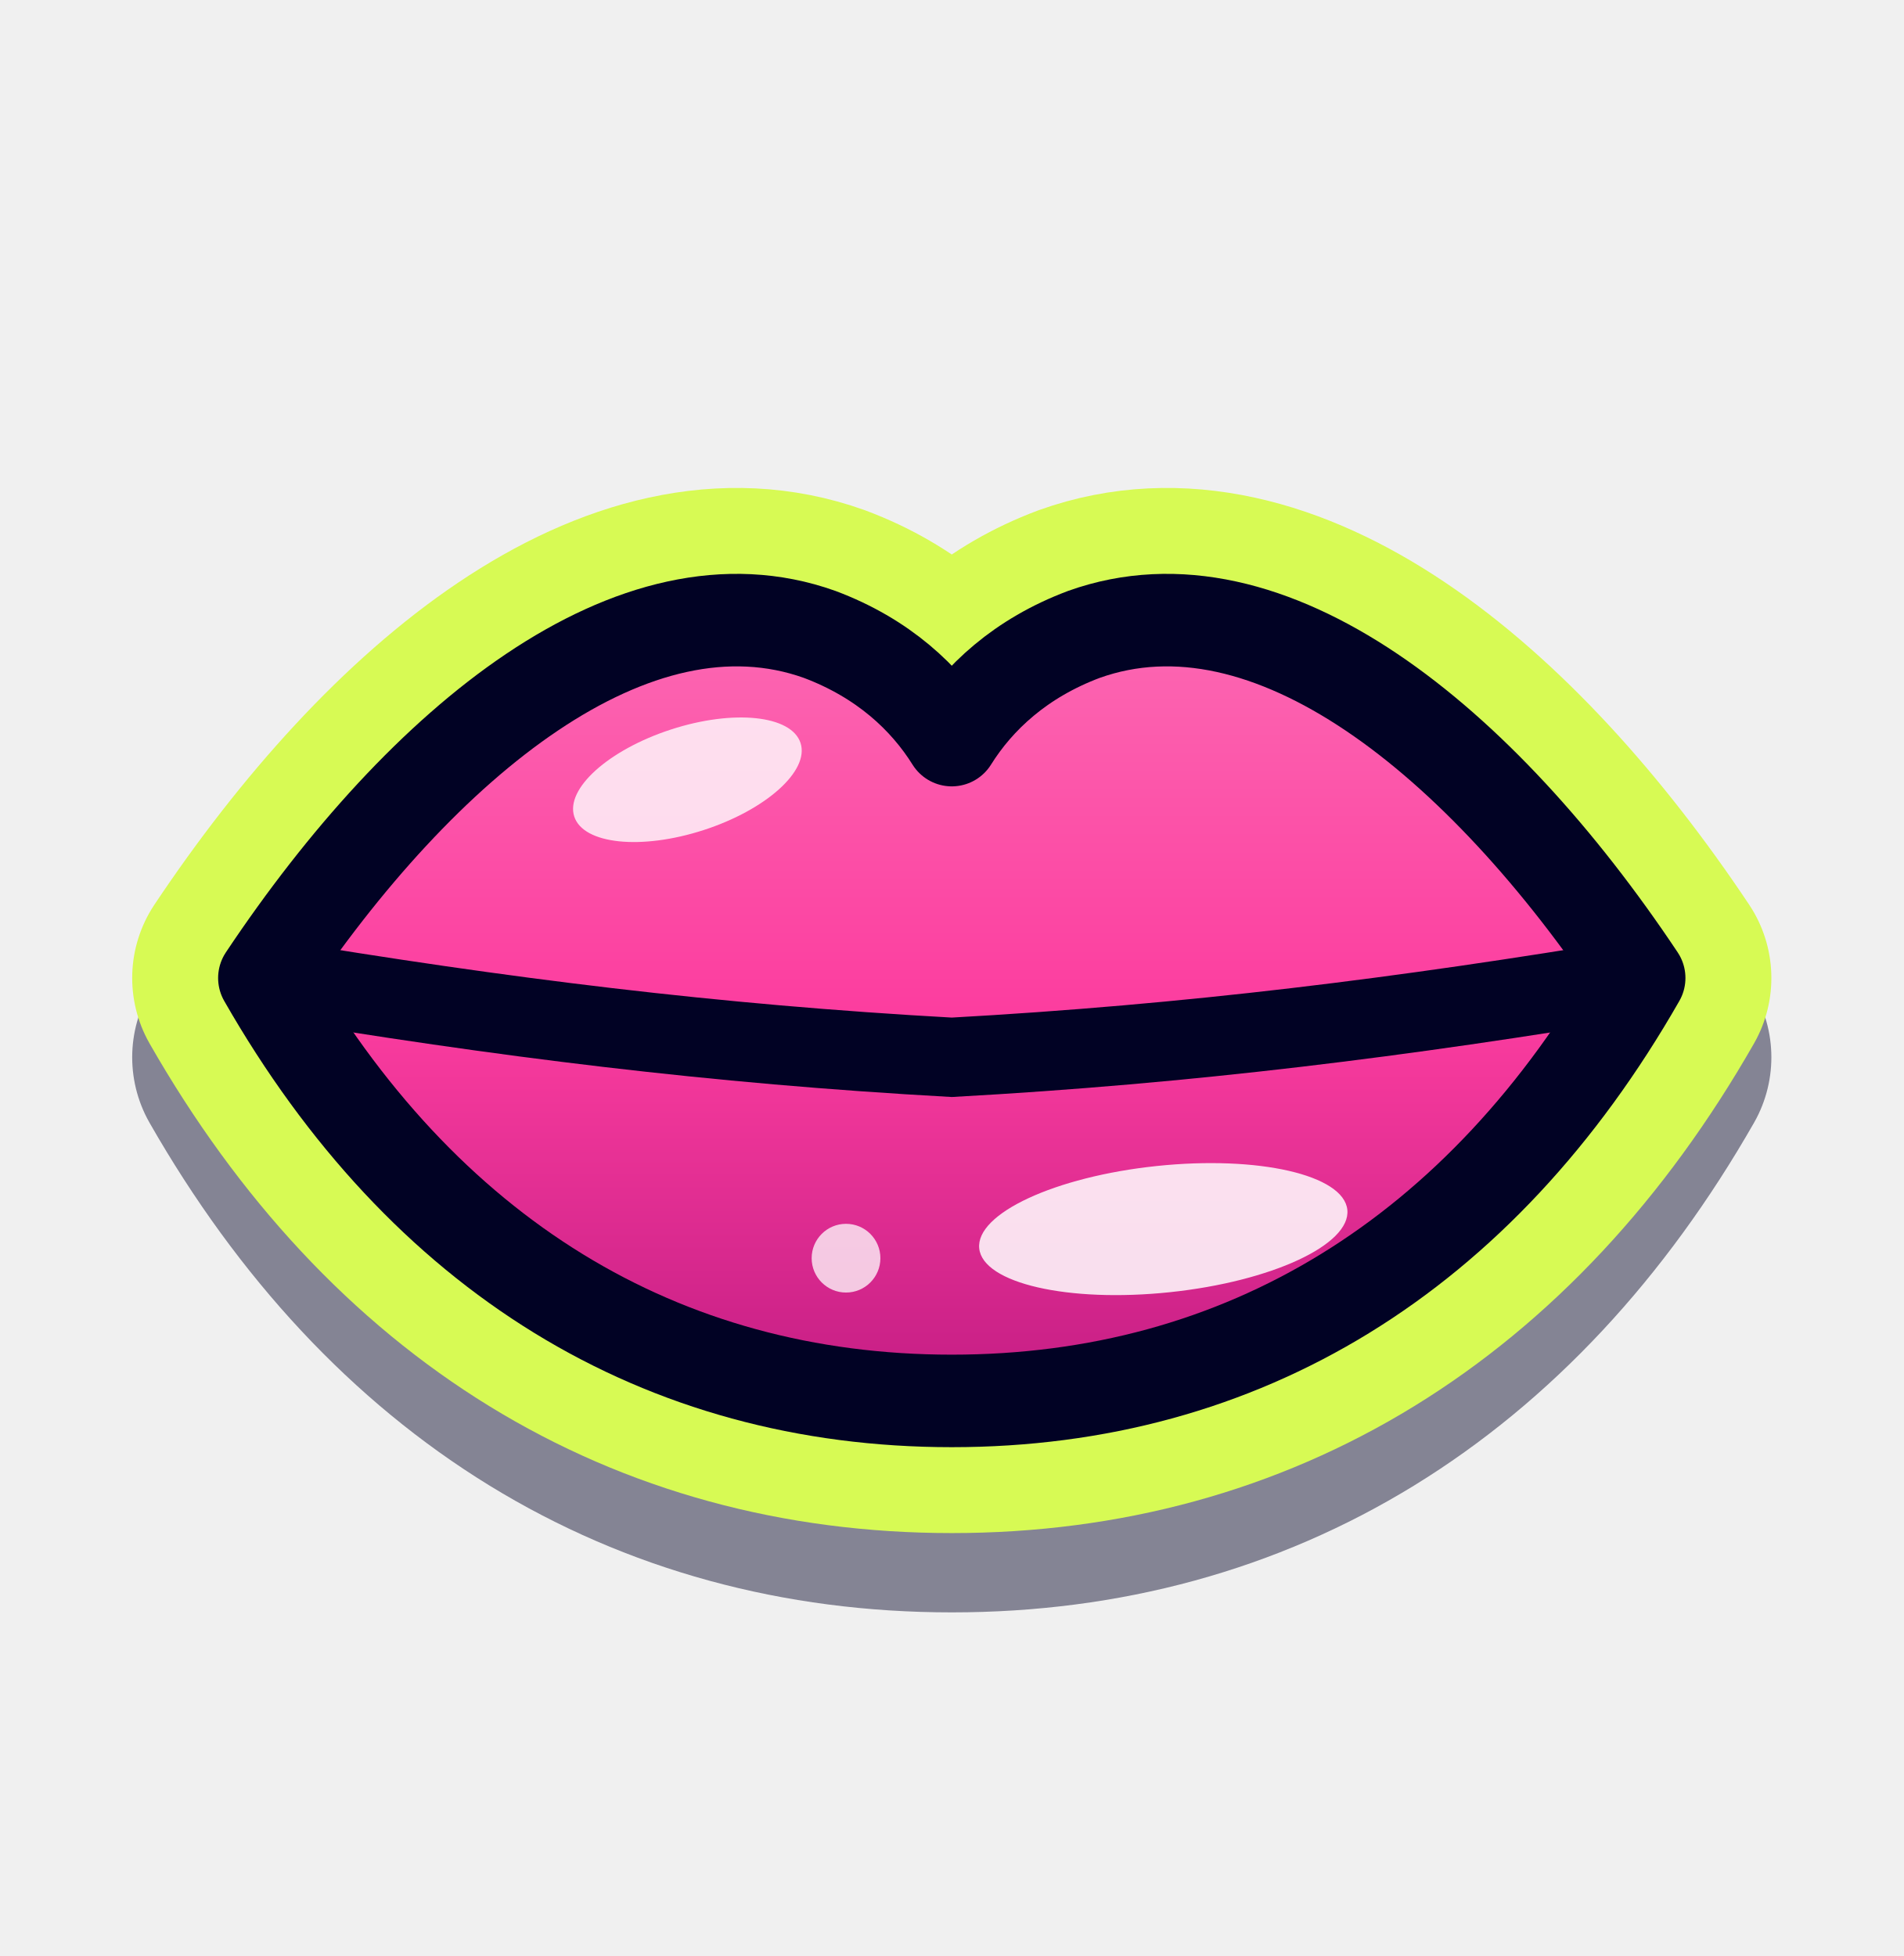
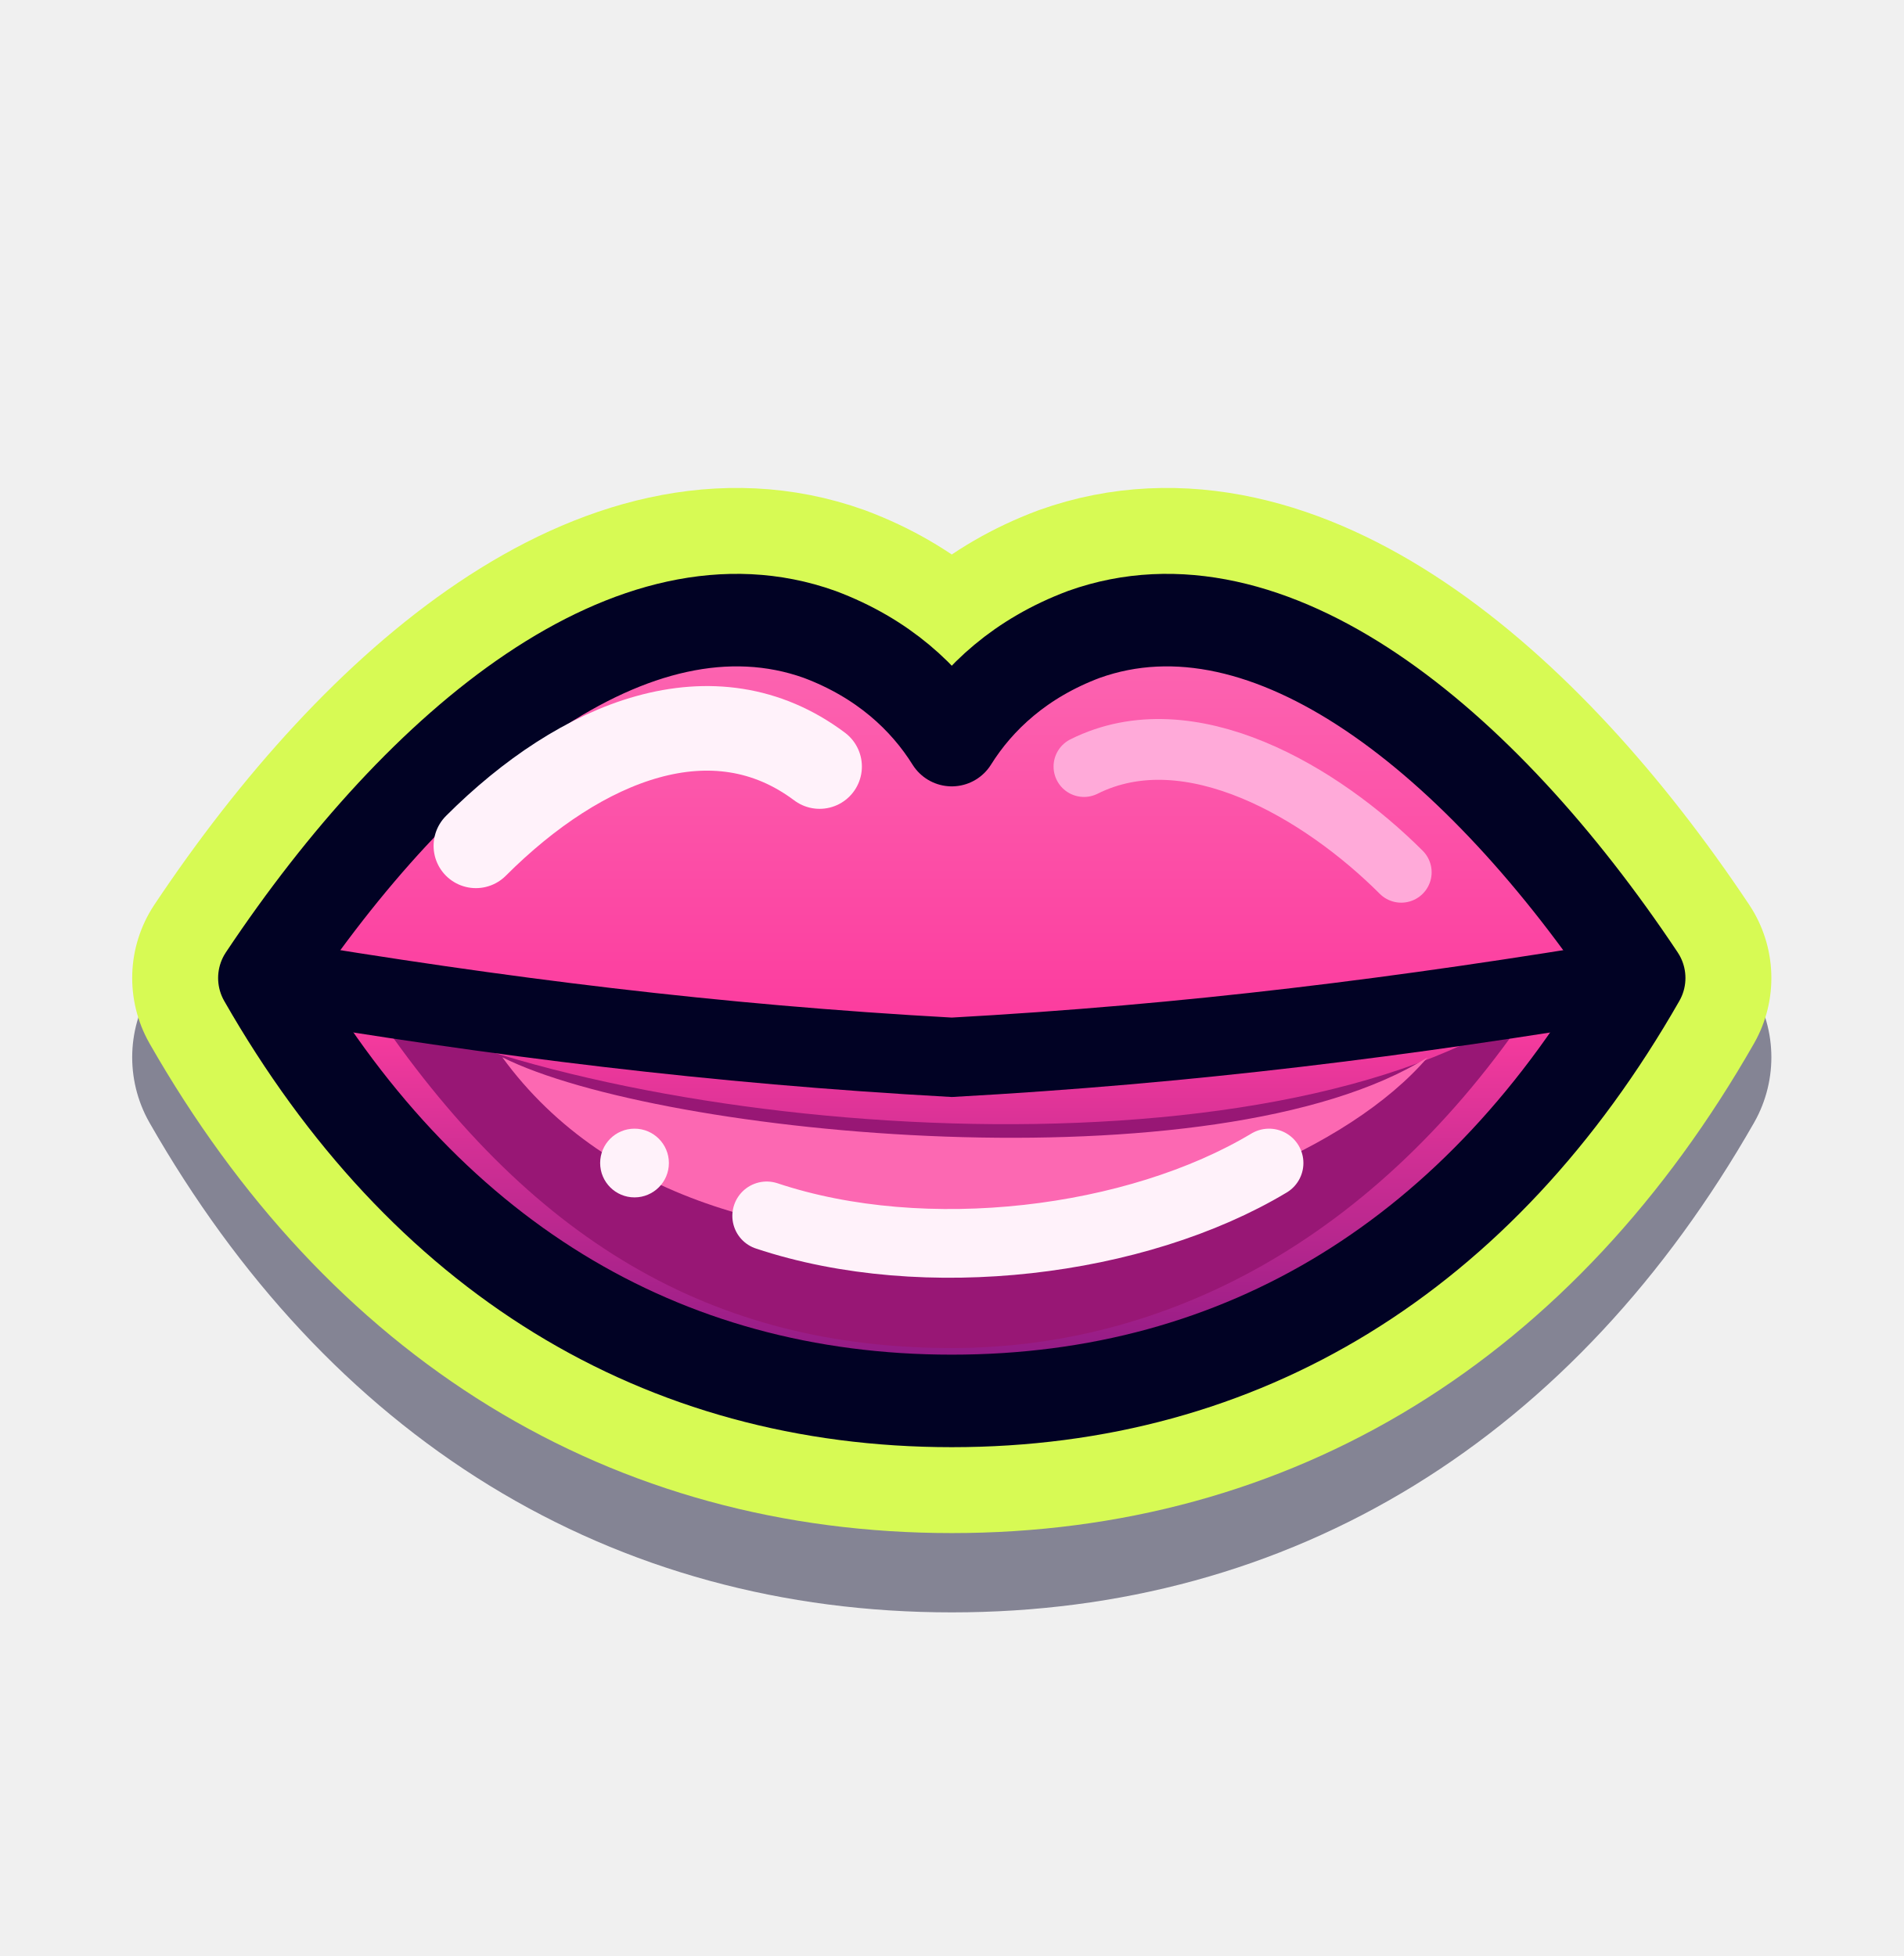
<svg xmlns="http://www.w3.org/2000/svg" xmlns:xlink="http://www.w3.org/1999/xlink" viewBox="-4 -4 72 74">
  <defs>
    <linearGradient id="lips-fill" x1="0" y1="0" x2="0" y2="1">
      <stop offset="0" stop-color="#fc68b2" />
      <stop offset="0.5" stop-color="#fc3d9f" />
-       <stop offset="1" stop-color="#c41d84" />
+       <stop offset="1" stop-color="#861782" />
    </linearGradient>
    <path id="lips-shape" d="M6 33C12 24 20 17.5 27 20C29.4 20.9 31 22.4 32 24C33 22.4 34.6 20.9 37 20C44 17.5 52 24 58 33C52 43.5 43 49 32 49C21 49 12 43.5 6 33Z" />
+     <clipPath id="lips-relief">
+       <use href="#lips-shape" />
+     </clipPath>
  </defs>
  <use xlink:href="#lips-shape" href="#lips-shape" transform="translate(0 3)" fill="none" stroke="#010224" stroke-opacity="0.45" stroke-width="10" stroke-linejoin="round" />
  <use xlink:href="#lips-shape" href="#lips-shape" fill="none" stroke="#d7fa54" stroke-width="10" stroke-linejoin="round" />
  <use xlink:href="#lips-shape" href="#lips-shape" fill="url(#lips-fill)" stroke="#010224" stroke-width="3.5" stroke-linejoin="round" />
+   <g clip-path="url(#lips-relief)">
+     <path d="M10 34C20 39 44 41 54 34C48 43 40 47 32 47C23 47 16 43 10 34Z" fill="#981775" />
+     <path d="M15 36C21 39 42 41 50 36C44 43 23 47 15 36Z" fill="#fc68b2" />
+     <path d="M14 28C18 24 23 22 27 25" fill="none" stroke="#fff2fa" stroke-width="3.2" stroke-linecap="round" />
+     <path d="M37 25C41 23 46 26 49 29" fill="none" stroke="#ffaad9" stroke-width="2.3" stroke-linecap="round" />
+     <path d="M25 42C31 44 39 43 44 40" fill="none" stroke="#fff2fa" stroke-width="2.6" stroke-linecap="round" />
+     <circle cx="20" cy="40" r="1.3" fill="#fff2fa" />
+   </g>
  <path d="M6 33C15 34.5 23 35.5 32 36C41 35.5 49 34.5 58 33" fill="none" stroke="#010224" stroke-width="3" stroke-linecap="round" />
-   <ellipse cx="22" cy="25.5" rx="4.5" ry="2" transform="rotate(-18 22 25.5)" fill="#fff" fill-opacity="0.8" />
-   <ellipse cx="40" cy="42.5" rx="7" ry="2.4" transform="rotate(-6 40 42.5)" fill="#fff" fill-opacity="0.85" />
-   <circle cx="28" cy="43.6" r="1.3" fill="#fff" fill-opacity="0.75" />
</svg>
